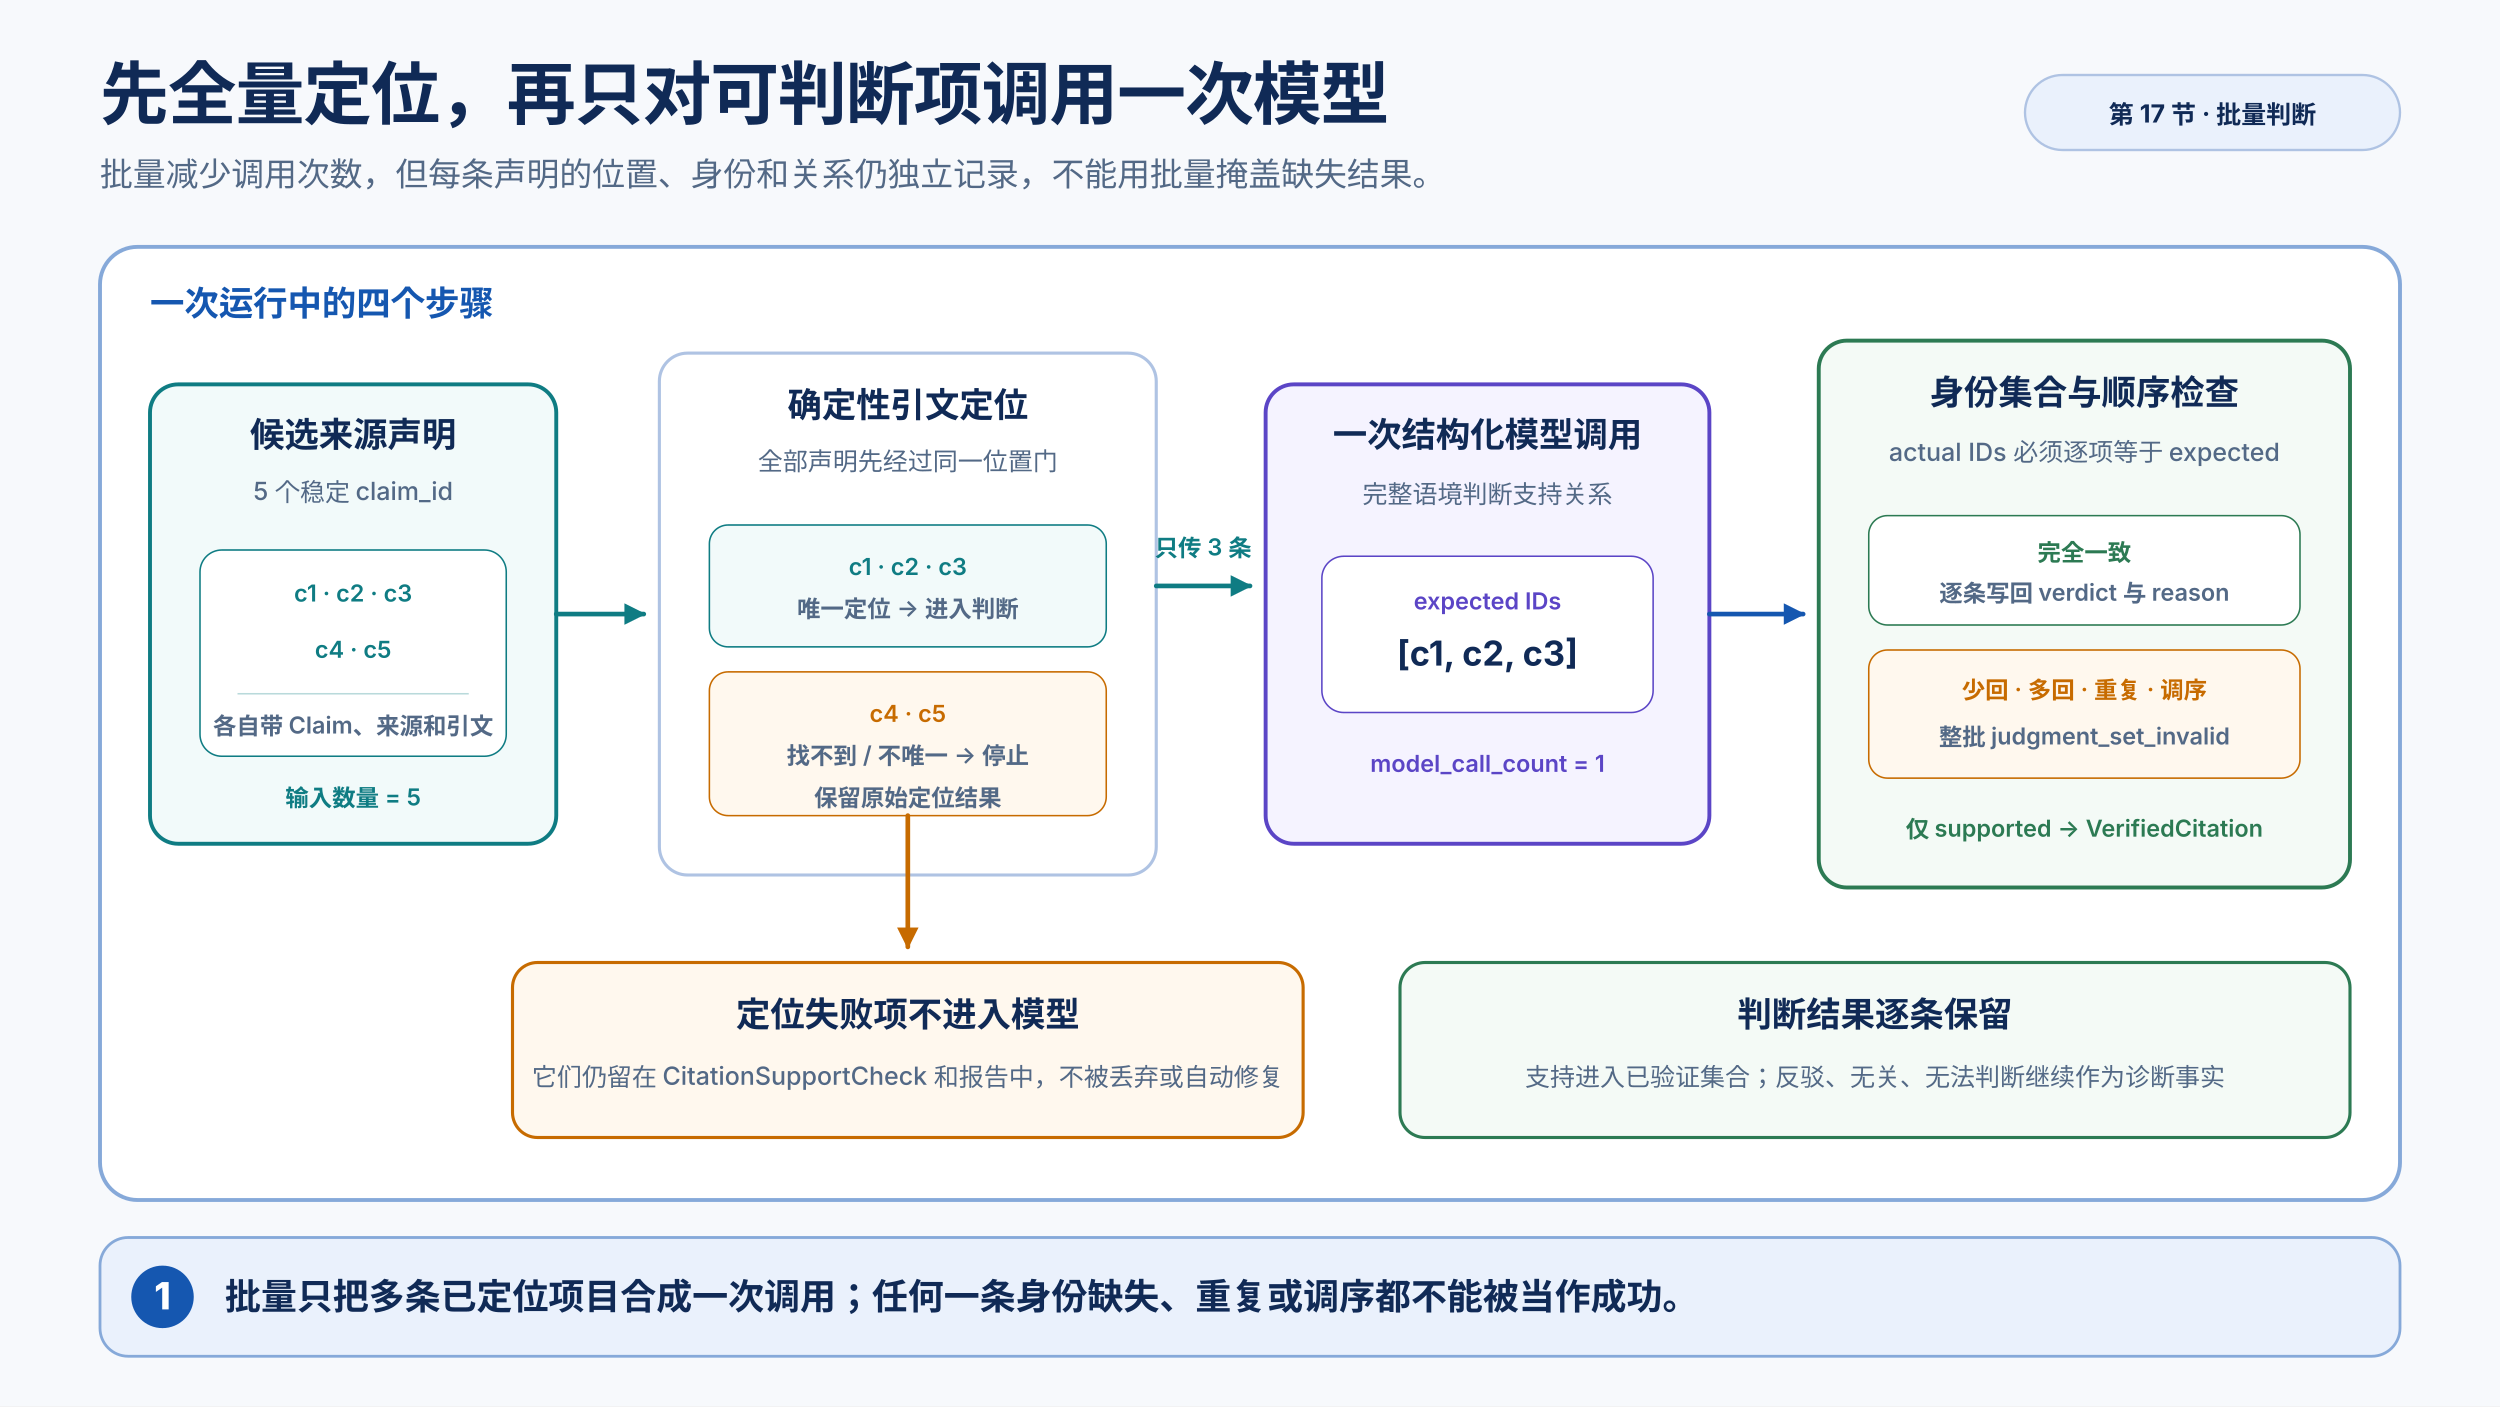
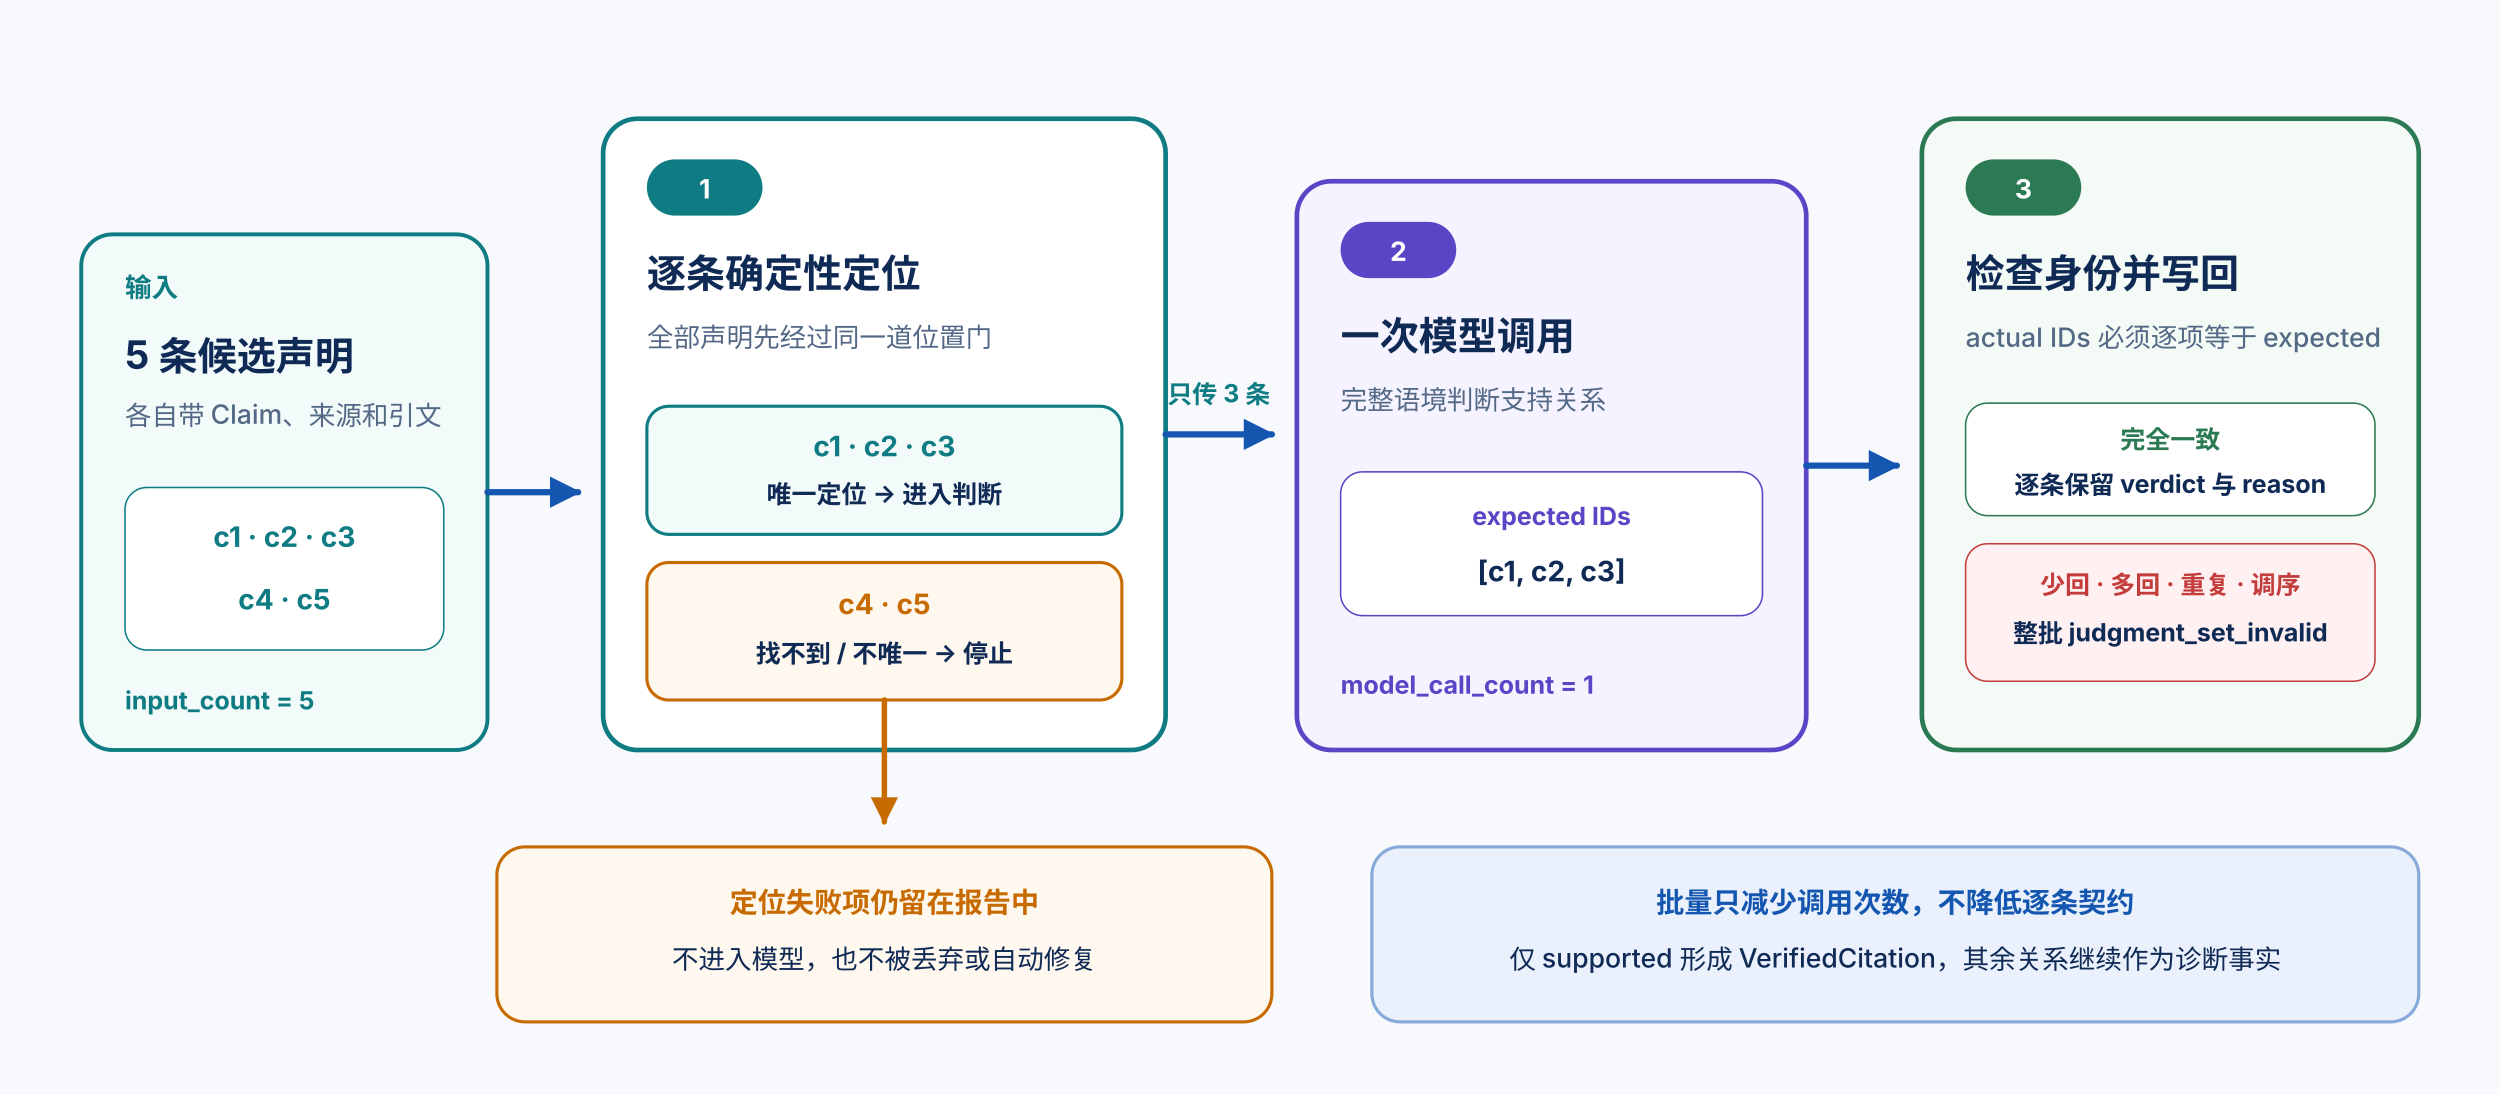
- <svg xmlns="http://www.w3.org/2000/svg" width="1600" height="900" viewBox="0 0 1600 900" role="img" aria-labelledby="title desc">
+ <svg xmlns="http://www.w3.org/2000/svg" width="1600" height="700" viewBox="0 0 1600 700" role="img" aria-labelledby="title desc">
  <defs>
-     <marker id="arrow-primary" viewBox="0 0 12 12" refX="10" refY="6" markerWidth="5.5" markerHeight="5.5" orient="auto">
+     <marker id="arrow-blue" viewBox="0 0 12 12" refX="10" refY="6" markerWidth="6" markerHeight="6" orient="auto">
      <path d="M1 1L11 6L1 11Z" fill="#1557B0" />
    </marker>
-     <marker id="arrow-data" viewBox="0 0 12 12" refX="10" refY="6" markerWidth="5.5" markerHeight="5.5" orient="auto">
-       <path d="M1 1L11 6L1 11Z" fill="#0F7C83" />
-     </marker>
-     <marker id="arrow-caution" viewBox="0 0 12 12" refX="10" refY="6" markerWidth="5.5" markerHeight="5.5" orient="auto">
+     <marker id="arrow-orange" viewBox="0 0 12 12" refX="10" refY="6" markerWidth="6" markerHeight="6" orient="auto">
      <path d="M1 1L11 6L1 11Z" fill="#C76B00" />
    </marker>
    <style>
-       .sans{font-family:Inter,"Noto Sans SC","PingFang SC","Microsoft YaHei",sans-serif}.ink{fill:#102A56}.muted{fill:#536986}.title{font-size:44px;font-weight:750;letter-spacing:-.6px}.claim{font-size:21px;font-weight:450}.band-title{font-size:22px;font-weight:700}.card-title{font-size:22px;font-weight:700}.card-copy{font-size:16px;font-weight:450}.small{font-size:15px;font-weight:600}.chip{font-size:16px;font-weight:700}.takeaway{font-size:23px;font-weight:700}.card{fill:#FFFFFF;stroke:#AFC3E3;stroke-width:2}.data{fill:#F2FAFA;stroke:#0F7C83;stroke-width:2.5}.model{fill:#F5F3FF;stroke:#5B45C6;stroke-width:2.5}.output{fill:#F4FAF6;stroke:#2C7A53;stroke-width:2.5}.caution{fill:#FFF8EE;stroke:#C76B00;stroke-width:2}.arrow{fill:none;stroke:#1557B0;stroke-width:3;stroke-linecap:round;stroke-linejoin:round;marker-end:url(#arrow-primary)}.data-arrow{fill:none;stroke:#0F7C83;stroke-width:3;stroke-linecap:round;stroke-linejoin:round;marker-end:url(#arrow-data)}.caution-arrow{fill:none;stroke:#C76B00;stroke-width:3;stroke-linecap:round;stroke-linejoin:round;marker-end:url(#arrow-caution)}
+       .sans{font-family:Inter,"Noto Sans SC","PingFang SC","Microsoft YaHei",sans-serif}.ink{fill:#102A56}.muted{fill:#536986}.step{font-size:17px;font-weight:750}.name{font-size:25px;font-weight:750}.copy{font-size:17px;font-weight:500}.small{font-size:16px;font-weight:650}.token{font-size:18px;font-weight:750}.arrow{fill:none;stroke:#1557B0;stroke-width:4;stroke-linecap:round;stroke-linejoin:round;marker-end:url(#arrow-blue)}.branch{fill:none;stroke:#C76B00;stroke-width:3.5;stroke-linecap:round;stroke-linejoin:round;marker-end:url(#arrow-orange)}
    </style>
  </defs>
-   <rect width="1600" height="900" fill="#F7F9FC" />
-   <text x="64" y="76" class="sans ink title">先全量定位，再只对可判断项调用一次模型</text>
-   <text x="64" y="119" class="sans muted claim">批量减少调用次数，但每条声明的位置、身份和关系仍独立记录，不能用批量掩盖缺失结果。</text>
-   <rect x="1296" y="48" width="240" height="48" rx="24" fill="#EAF1FC" stroke="#AFC3E3" stroke-width="1.5" />
-   <text x="1416" y="79" text-anchor="middle" class="sans ink chip">第 17 节 · 批量判断</text>
-   <rect x="64" y="158" width="1472" height="610" rx="24" fill="#FFFFFF" stroke="#86A9D9" stroke-width="2.5" />
-   <text x="96" y="202" class="sans band-title" fill="#1557B0">一次运行中的四个步骤</text>
-   <rect x="96" y="246" width="260" height="294" rx="18" class="data" />
-   <text x="226" y="286" text-anchor="middle" class="sans ink card-title">候选来源声明</text>
-   <text x="226" y="320" text-anchor="middle" class="sans muted card-copy">5 个稳定 claim_id</text>
-   <rect x="128" y="352" width="196" height="132" rx="14" fill="#FFFFFF" stroke="#0F7C83" />
-   <text x="226" y="385" text-anchor="middle" class="sans small" fill="#0F7C83">c1 · c2 · c3</text>
-   <text x="226" y="421" text-anchor="middle" class="sans small" fill="#0F7C83">c4 · c5</text>
-   <line x1="152" y1="444" x2="300" y2="444" stroke="#B9DADB" />
-   <text x="226" y="470" text-anchor="middle" class="sans small muted">各自带 Claim、来源和引文</text>
-   <text x="226" y="516" text-anchor="middle" class="sans small" fill="#0F7C83">输入数量 = 5</text>
-   <path d="M356 393H412" class="data-arrow" />
-   <rect x="422" y="226" width="318" height="334" rx="18" class="card" />
-   <text x="581" y="267" text-anchor="middle" class="sans ink card-title">确定性引文定位</text>
-   <text x="581" y="301" text-anchor="middle" class="sans muted card-copy">全部声明先经过同一位置门</text>
-   <rect x="454" y="336" width="254" height="78" rx="12" fill="#F2FAFA" stroke="#0F7C83" />
-   <text x="581" y="368" text-anchor="middle" class="sans small" fill="#0F7C83">c1 · c2 · c3</text>
-   <text x="581" y="395" text-anchor="middle" class="sans small muted">唯一定位 → 进入判断</text>
-   <rect x="454" y="430" width="254" height="92" rx="12" fill="#FFF8EE" stroke="#C76B00" />
-   <text x="581" y="462" text-anchor="middle" class="sans small" fill="#C76B00">c4 · c5</text>
-   <text x="581" y="489" text-anchor="middle" class="sans small muted">找不到 / 不唯一 → 停止</text>
-   <text x="581" y="516" text-anchor="middle" class="sans small muted">保留原始定位结果</text>
-   <path d="M740 375H800" class="data-arrow" />
-   <text x="770" y="356" text-anchor="middle" class="sans small" fill="#0F7C83">只传 3 条</text>
-   <rect x="810" y="246" width="284" height="294" rx="18" class="model" />
-   <text x="952" y="286" text-anchor="middle" class="sans ink card-title">一次结构化模型调用</text>
-   <text x="952" y="322" text-anchor="middle" class="sans muted card-copy">完整语境判断支持关系</text>
-   <rect x="846" y="356" width="212" height="100" rx="14" fill="#FFFFFF" stroke="#5B45C6" />
-   <text x="952" y="390" text-anchor="middle" class="sans small" fill="#5B45C6">expected IDs</text>
-   <text x="952" y="426" text-anchor="middle" class="sans ink card-title">[c1, c2, c3]</text>
-   <text x="952" y="494" text-anchor="middle" class="sans small" fill="#5B45C6">model_call_count = 1</text>
-   <path d="M1094 393H1154" class="arrow" />
-   <rect x="1164" y="218" width="340" height="350" rx="18" class="output" />
-   <text x="1334" y="259" text-anchor="middle" class="sans ink card-title">身份集合与顺序检查</text>
-   <text x="1334" y="295" text-anchor="middle" class="sans muted card-copy">actual IDs 必须逐项等于 expected</text>
-   <rect x="1196" y="330" width="276" height="70" rx="12" fill="#FFFFFF" stroke="#2C7A53" />
-   <text x="1334" y="359" text-anchor="middle" class="sans small" fill="#2C7A53">完全一致</text>
-   <text x="1334" y="385" text-anchor="middle" class="sans small muted">逐条写回 verdict 与 reason</text>
-   <rect x="1196" y="416" width="276" height="82" rx="12" fill="#FFF8EE" stroke="#C76B00" />
-   <text x="1334" y="447" text-anchor="middle" class="sans small" fill="#C76B00">少回 · 多回 · 重复 · 调序</text>
-   <text x="1334" y="477" text-anchor="middle" class="sans small muted">整批 judgment_set_invalid</text>
-   <text x="1334" y="536" text-anchor="middle" class="sans small" fill="#2C7A53">仅 supported → VerifiedCitation</text>
-   <path d="M581 522V606" class="caution-arrow" />
-   <rect x="328" y="616" width="506" height="112" rx="16" class="caution" />
-   <text x="581" y="657" text-anchor="middle" class="sans ink card-title">定位失败项不进入模型</text>
-   <text x="581" y="695" text-anchor="middle" class="sans muted card-copy">它们仍留在 CitationSupportCheck 和报告中，不被丢弃或自动修复</text>
-   <rect x="896" y="616" width="608" height="112" rx="16" fill="#F4FAF6" stroke="#2C7A53" stroke-width="2" />
-   <text x="1200" y="657" text-anchor="middle" class="sans ink card-title">判断结果逐条保留</text>
-   <text x="1200" y="695" text-anchor="middle" class="sans muted card-copy">支持进入已验证集合；反驳、无关、无法判断继续作为诊断事实</text>
-   <rect x="64" y="792" width="1472" height="76" rx="18" fill="#EAF1FC" stroke="#86A9D9" stroke-width="1.8" />
-   <circle cx="104" cy="830" r="20" fill="#1557B0" />
-   <text x="104" y="838" text-anchor="middle" class="sans" font-size="24" font-weight="800" fill="#FFFFFF">1</text>
-   <text x="144" y="838" class="sans ink takeaway">批量只把多条已定位项目合成一次调用；任何一条身份缺失、重复或调序都不能被当作成功。</text>
+   <rect width="1600" height="700" fill="#F7F9FC" />
+   <rect x="52" y="150" width="260" height="330" rx="20" fill="#F2FAFA" stroke="#0F7C83" stroke-width="2.5" />
+   <text x="80" y="190" class="sans step" fill="#0F7C83">输入</text>
+   <text x="80" y="236" class="sans name ink">5 条候选声明</text>
+   <text x="80" y="272" class="sans copy muted">各自带 Claim、来源和引文</text>
+   <rect x="80" y="312" width="204" height="104" rx="14" fill="#fff" stroke="#0F7C83" />
+   <text x="182" y="350" text-anchor="middle" class="sans token" fill="#0F7C83">c1 · c2 · c3</text>
+   <text x="182" y="390" text-anchor="middle" class="sans token" fill="#0F7C83">c4 · c5</text>
+   <text x="80" y="454" class="sans small" fill="#0F7C83">input_count = 5</text>
+   <path d="M312 315H370" class="arrow" />
+   <rect x="386" y="76" width="360" height="404" rx="22" fill="#fff" stroke="#0F7C83" stroke-width="3" />
+   <rect x="414" y="102" width="74" height="36" rx="18" fill="#0F7C83" />
+   <text x="451" y="127" text-anchor="middle" class="sans step" fill="#fff">1</text>
+   <text x="414" y="184" class="sans name ink">逐条确定性定位</text>
+   <text x="414" y="222" class="sans copy muted">全部声明先经过同一道位置门</text>
+   <rect x="414" y="260" width="304" height="82" rx="14" fill="#F2FAFA" stroke="#0F7C83" stroke-width="2" />
+   <text x="566" y="292" text-anchor="middle" class="sans token" fill="#0F7C83">c1 · c2 · c3</text>
+   <text x="566" y="322" text-anchor="middle" class="sans small ink">唯一定位 → 进入判断</text>
+   <rect x="414" y="360" width="304" height="88" rx="14" fill="#FFF8EE" stroke="#C76B00" stroke-width="2" />
+   <text x="566" y="393" text-anchor="middle" class="sans token" fill="#C76B00">c4 · c5</text>
+   <text x="566" y="424" text-anchor="middle" class="sans small ink">找不到 / 不唯一 → 停止</text>
+   <path d="M746 278H814" class="arrow" />
+   <text x="780" y="258" text-anchor="middle" class="sans small" fill="#0F7C83">只传 3 条</text>
+   <rect x="830" y="116" width="326" height="364" rx="22" fill="#F5F3FF" stroke="#5B45C6" stroke-width="3" />
+   <rect x="858" y="142" width="74" height="36" rx="18" fill="#5B45C6" />
+   <text x="895" y="167" text-anchor="middle" class="sans step" fill="#fff">2</text>
+   <text x="858" y="224" class="sans name ink">一次模型调用</text>
+   <text x="858" y="262" class="sans copy muted">完整语境判断支持关系</text>
+   <rect x="858" y="302" width="270" height="92" rx="14" fill="#fff" stroke="#5B45C6" />
+   <text x="993" y="336" text-anchor="middle" class="sans small" fill="#5B45C6">expected IDs</text>
+   <text x="993" y="372" text-anchor="middle" class="sans token ink">[c1, c2, c3]</text>
+   <text x="858" y="444" class="sans small" fill="#5B45C6">model_call_count = 1</text>
+   <path d="M1156 298H1214" class="arrow" />
+   <rect x="1230" y="76" width="318" height="404" rx="22" fill="#F4FAF6" stroke="#2C7A53" stroke-width="3" />
+   <rect x="1258" y="102" width="74" height="36" rx="18" fill="#2C7A53" />
+   <text x="1295" y="127" text-anchor="middle" class="sans step" fill="#fff">3</text>
+   <text x="1258" y="184" class="sans name ink">检查身份并写回</text>
+   <text x="1258" y="222" class="sans copy muted">actual IDs 必须逐项等于 expected</text>
+   <rect x="1258" y="258" width="262" height="72" rx="14" fill="#fff" stroke="#2C7A53" />
+   <text x="1389" y="287" text-anchor="middle" class="sans small" fill="#2C7A53">完全一致</text>
+   <text x="1389" y="316" text-anchor="middle" class="sans small ink">逐条保留 verdict 与 reason</text>
+   <rect x="1258" y="348" width="262" height="88" rx="14" fill="#FFF1F1" stroke="#C43D3D" />
+   <text x="1389" y="380" text-anchor="middle" class="sans small" fill="#C43D3D">少回 · 多回 · 重复 · 调序</text>
+   <text x="1389" y="411" text-anchor="middle" class="sans small ink">整批 judgment_set_invalid</text>
+   <path d="M566 448V526" class="branch" />
+   <rect x="318" y="542" width="496" height="112" rx="18" fill="#FFF8EE" stroke="#C76B00" stroke-width="2" />
+   <text x="566" y="584" text-anchor="middle" class="sans token" fill="#C76B00">定位失败项仍留在报告中</text>
+   <text x="566" y="620" text-anchor="middle" class="sans copy ink">不进入模型，也不被丢弃或自动修复</text>
+   <rect x="878" y="542" width="670" height="112" rx="18" fill="#EAF1FC" stroke="#86A9D9" stroke-width="2" />
+   <text x="1213" y="584" text-anchor="middle" class="sans token" fill="#1557B0">批量只减少调用次数，不降低逐条契约</text>
+   <text x="1213" y="620" text-anchor="middle" class="sans copy ink">仅 supported 形成 VerifiedCitation，其余关系继续作为诊断事实</text>
</svg>
